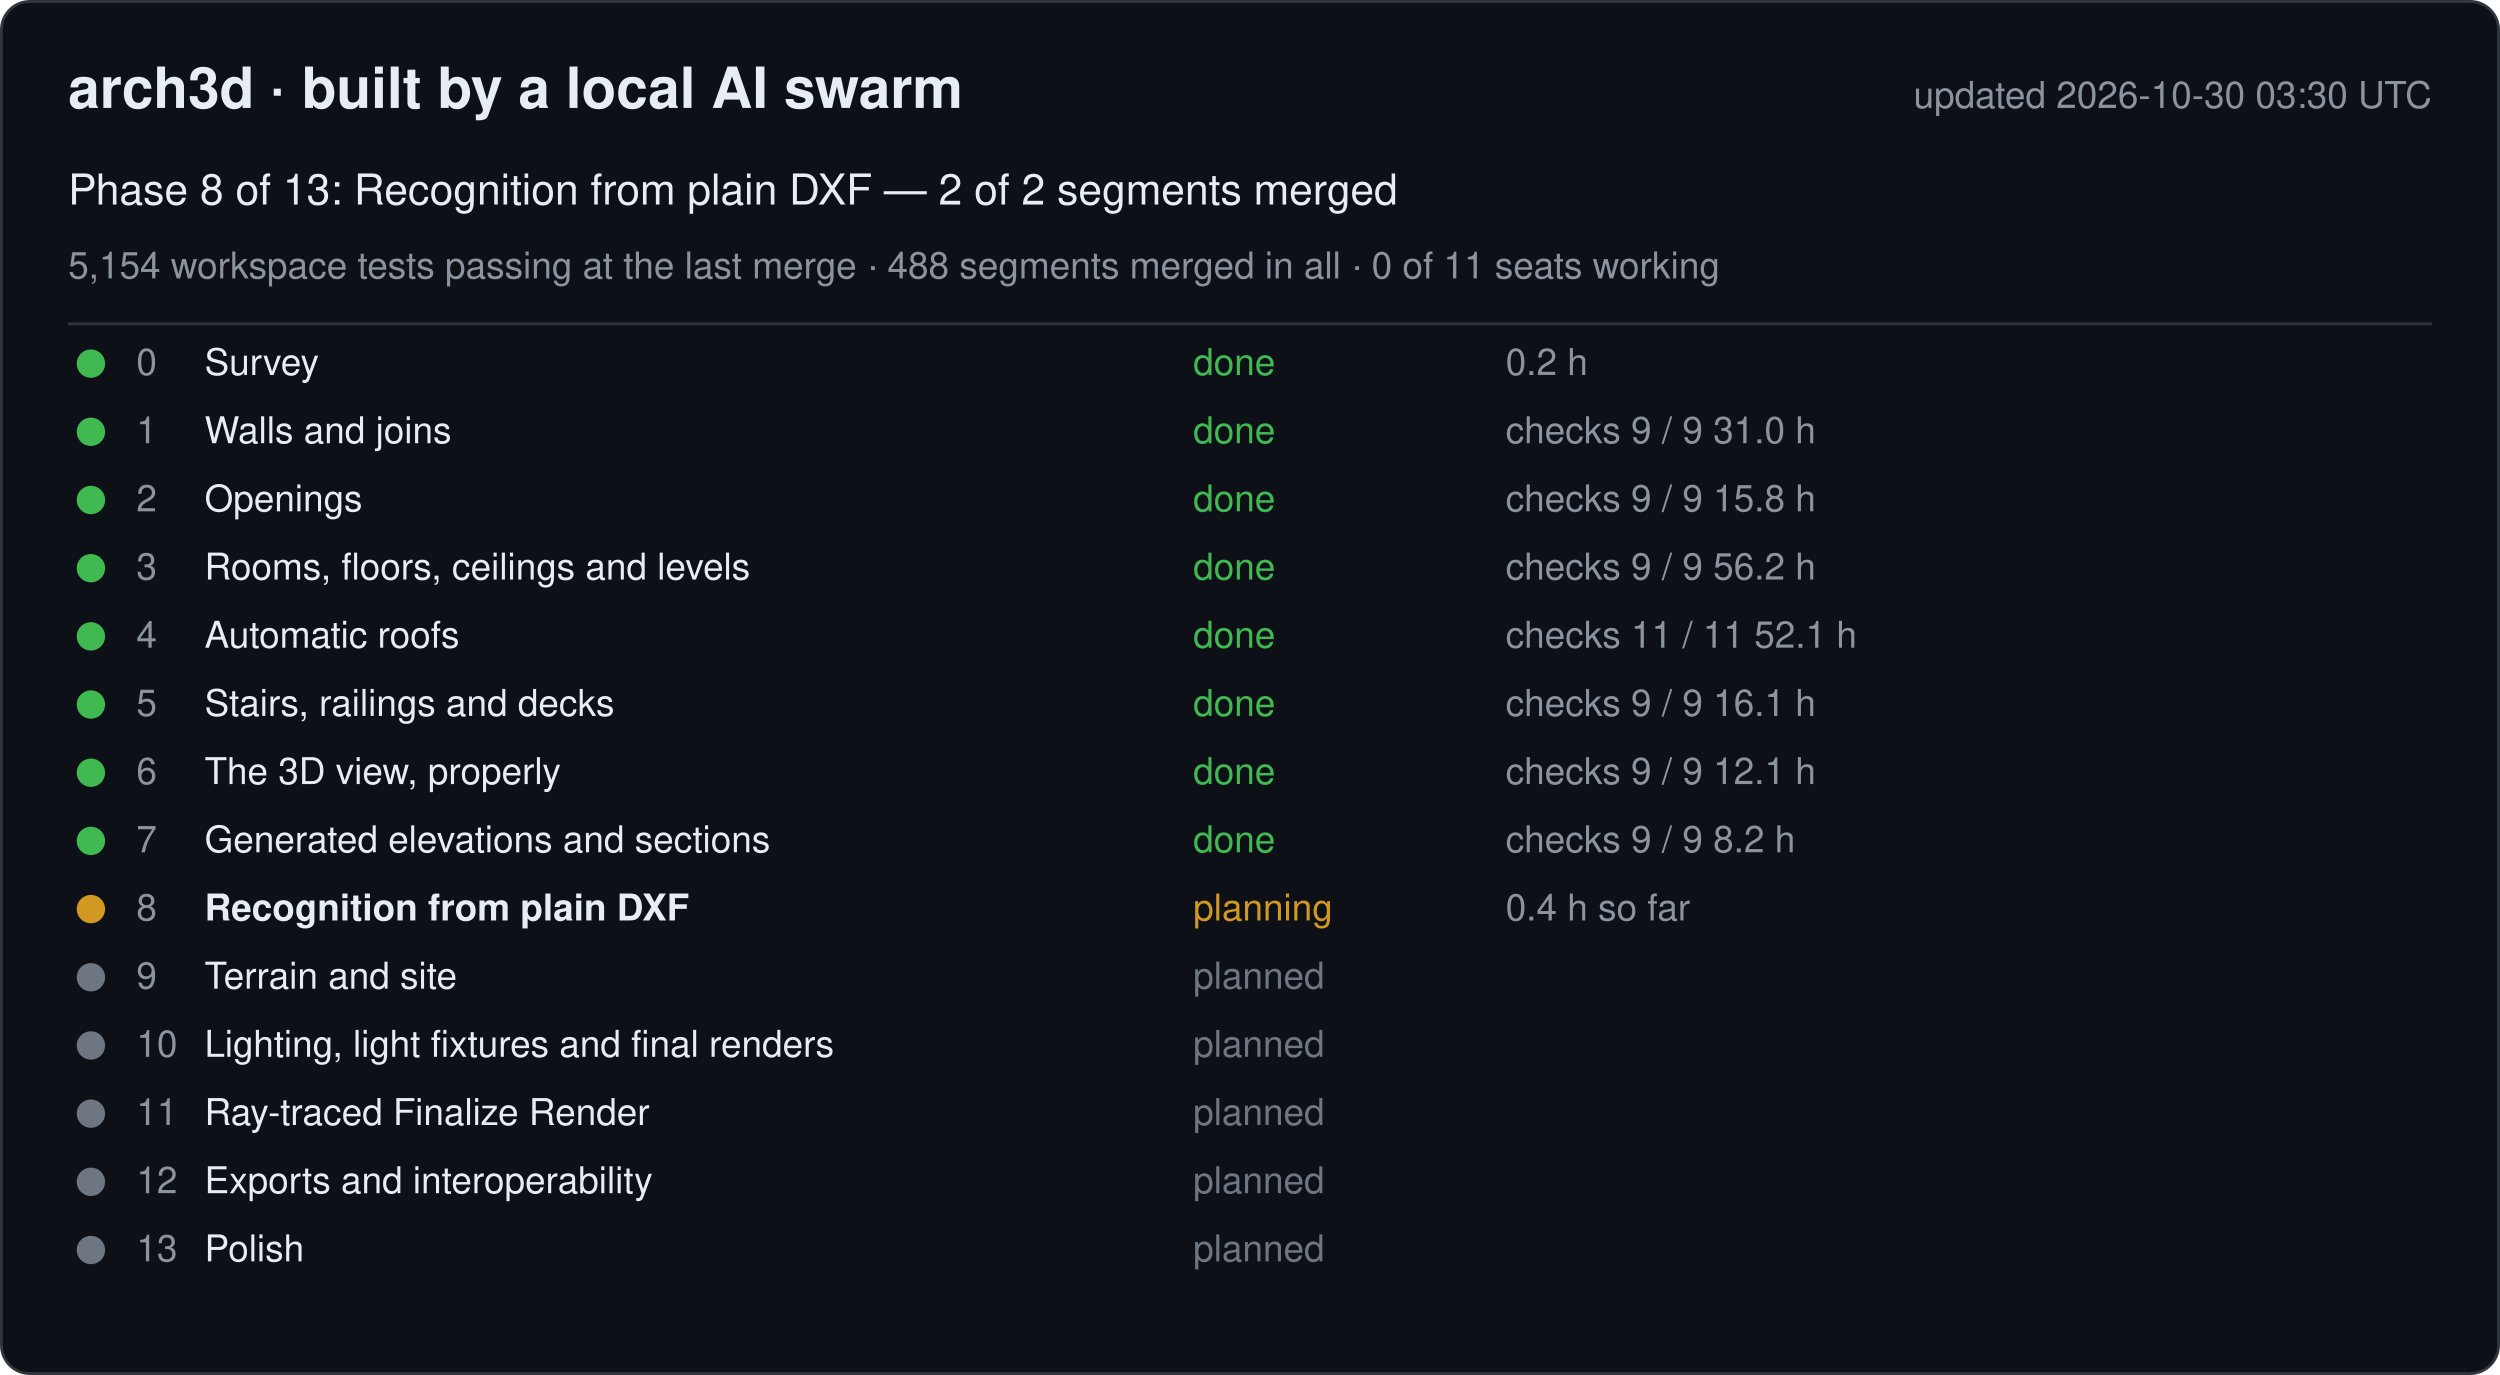
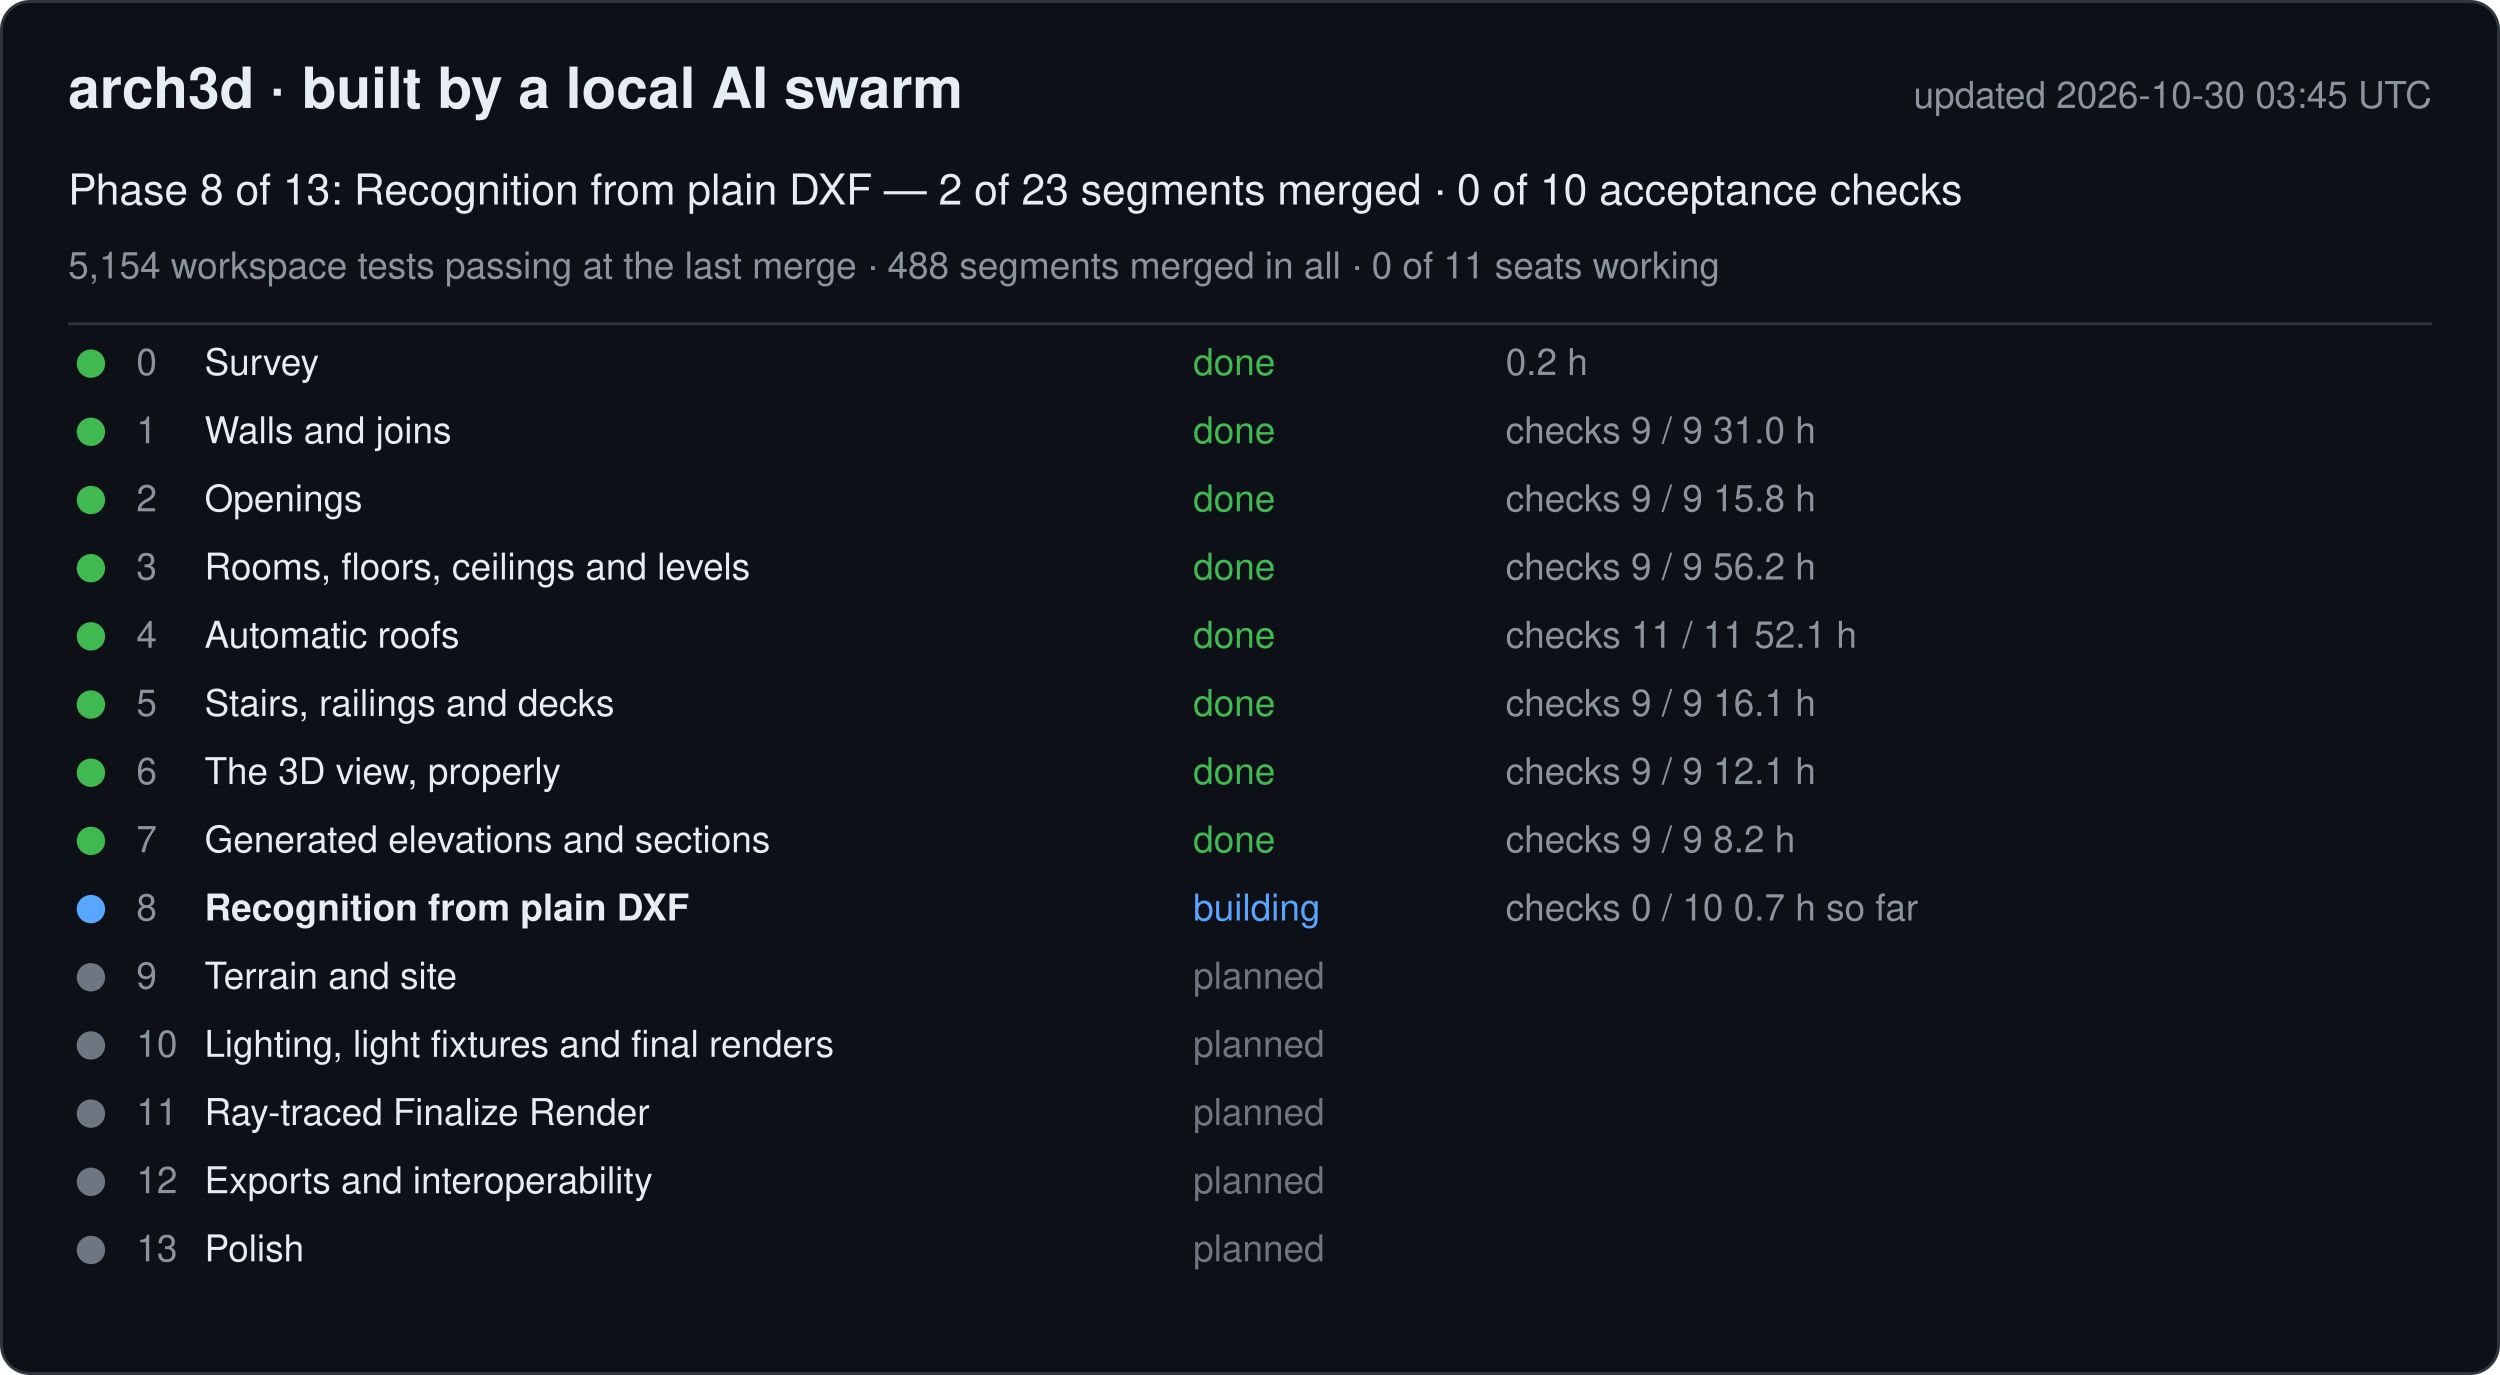
<svg xmlns="http://www.w3.org/2000/svg" width="880" height="484" viewBox="0 0 880 484" font-family="-apple-system, Segoe UI, Helvetica, Arial, sans-serif">
  <rect x="0.5" y="0.5" width="879" height="483" rx="10" fill="#0d1117" stroke="#30363d" />
  <text x="24" y="38" font-size="20" font-weight="600" fill="#e6edf3">arch3d · built by a local AI swarm</text>
-   <text x="856" y="38" font-size="13" fill="#8b949e" text-anchor="end">updated 2026-10-30 03:30 UTC</text>
-   <text x="24" y="72" font-size="15" fill="#e6edf3">Phase 8 of 13: Recognition from plain DXF — 2 of 2 segments merged</text>
+   <text x="856" y="38" font-size="13" fill="#8b949e" text-anchor="end">updated 2026-10-30 03:45 UTC</text>
+   <text x="24" y="72" font-size="15" fill="#e6edf3">Phase 8 of 13: Recognition from plain DXF — 2 of 23 segments merged · 0 of 10 acceptance checks</text>
  <text x="24" y="98" font-size="13" fill="#8b949e">5,154 workspace tests passing at the last merge · 488 segments merged in all · 0 of 11 seats working</text>
  <line x1="24" y1="114" x2="856" y2="114" stroke="#30363d" />
  <g data-phase="0">
    <circle cx="32" cy="128" r="5" fill="#3fb950" />
    <text x="48" y="132" font-size="13" fill="#8b949e">0</text>
    <text x="72" y="132" font-size="13" fill="#e6edf3">Survey</text>
    <text x="420" y="132" font-size="13" fill="#3fb950">done</text>
    <text x="530" y="132" font-size="13" fill="#8b949e">0.2 h</text>
  </g>
  <g data-phase="1">
    <circle cx="32" cy="152" r="5" fill="#3fb950" />
    <text x="48" y="156" font-size="13" fill="#8b949e">1</text>
    <text x="72" y="156" font-size="13" fill="#e6edf3">Walls and joins</text>
    <text x="420" y="156" font-size="13" fill="#3fb950">done</text>
    <text x="530" y="156" font-size="13" fill="#8b949e">checks 9 / 9   31.0 h</text>
  </g>
  <g data-phase="2">
    <circle cx="32" cy="176" r="5" fill="#3fb950" />
    <text x="48" y="180" font-size="13" fill="#8b949e">2</text>
    <text x="72" y="180" font-size="13" fill="#e6edf3">Openings</text>
    <text x="420" y="180" font-size="13" fill="#3fb950">done</text>
    <text x="530" y="180" font-size="13" fill="#8b949e">checks 9 / 9   15.8 h</text>
  </g>
  <g data-phase="3">
    <circle cx="32" cy="200" r="5" fill="#3fb950" />
    <text x="48" y="204" font-size="13" fill="#8b949e">3</text>
    <text x="72" y="204" font-size="13" fill="#e6edf3">Rooms, floors, ceilings and levels</text>
    <text x="420" y="204" font-size="13" fill="#3fb950">done</text>
    <text x="530" y="204" font-size="13" fill="#8b949e">checks 9 / 9   56.2 h</text>
  </g>
  <g data-phase="4">
    <circle cx="32" cy="224" r="5" fill="#3fb950" />
    <text x="48" y="228" font-size="13" fill="#8b949e">4</text>
    <text x="72" y="228" font-size="13" fill="#e6edf3">Automatic roofs</text>
    <text x="420" y="228" font-size="13" fill="#3fb950">done</text>
    <text x="530" y="228" font-size="13" fill="#8b949e">checks 11 / 11   52.1 h</text>
  </g>
  <g data-phase="5">
    <circle cx="32" cy="248" r="5" fill="#3fb950" />
    <text x="48" y="252" font-size="13" fill="#8b949e">5</text>
    <text x="72" y="252" font-size="13" fill="#e6edf3">Stairs, railings and decks</text>
    <text x="420" y="252" font-size="13" fill="#3fb950">done</text>
    <text x="530" y="252" font-size="13" fill="#8b949e">checks 9 / 9   16.1 h</text>
  </g>
  <g data-phase="6">
    <circle cx="32" cy="272" r="5" fill="#3fb950" />
    <text x="48" y="276" font-size="13" fill="#8b949e">6</text>
    <text x="72" y="276" font-size="13" fill="#e6edf3">The 3D view, properly</text>
    <text x="420" y="276" font-size="13" fill="#3fb950">done</text>
    <text x="530" y="276" font-size="13" fill="#8b949e">checks 9 / 9   12.1 h</text>
  </g>
  <g data-phase="7">
    <circle cx="32" cy="296" r="5" fill="#3fb950" />
    <text x="48" y="300" font-size="13" fill="#8b949e">7</text>
    <text x="72" y="300" font-size="13" fill="#e6edf3">Generated elevations and sections</text>
    <text x="420" y="300" font-size="13" fill="#3fb950">done</text>
    <text x="530" y="300" font-size="13" fill="#8b949e">checks 9 / 9   8.2 h</text>
  </g>
  <g data-phase="8">
-     <circle cx="32" cy="320" r="5" fill="#d29922" />
+     <circle cx="32" cy="320" r="5" fill="#58a6ff" />
    <text x="48" y="324" font-size="13" fill="#8b949e">8</text>
    <text x="72" y="324" font-size="13" fill="#e6edf3" font-weight="600">Recognition from plain DXF</text>
-     <text x="420" y="324" font-size="13" fill="#d29922">planning</text>
-     <text x="530" y="324" font-size="13" fill="#8b949e">0.4 h so far</text>
+     <text x="420" y="324" font-size="13" fill="#58a6ff">building</text>
+     <text x="530" y="324" font-size="13" fill="#8b949e">checks 0 / 10   0.7 h so far</text>
  </g>
  <g data-phase="9">
    <circle cx="32" cy="344" r="5" fill="#6e7681" />
    <text x="48" y="348" font-size="13" fill="#8b949e">9</text>
    <text x="72" y="348" font-size="13" fill="#e6edf3">Terrain and site</text>
    <text x="420" y="348" font-size="13" fill="#6e7681">planned</text>
    <text x="530" y="348" font-size="13" fill="#8b949e" />
  </g>
  <g data-phase="10">
    <circle cx="32" cy="368" r="5" fill="#6e7681" />
    <text x="48" y="372" font-size="13" fill="#8b949e">10</text>
    <text x="72" y="372" font-size="13" fill="#e6edf3">Lighting, light fixtures and final renders</text>
    <text x="420" y="372" font-size="13" fill="#6e7681">planned</text>
    <text x="530" y="372" font-size="13" fill="#8b949e" />
  </g>
  <g data-phase="11">
    <circle cx="32" cy="392" r="5" fill="#6e7681" />
    <text x="48" y="396" font-size="13" fill="#8b949e">11</text>
    <text x="72" y="396" font-size="13" fill="#e6edf3">Ray-traced Finalize Render</text>
    <text x="420" y="396" font-size="13" fill="#6e7681">planned</text>
    <text x="530" y="396" font-size="13" fill="#8b949e" />
  </g>
  <g data-phase="12">
    <circle cx="32" cy="416" r="5" fill="#6e7681" />
    <text x="48" y="420" font-size="13" fill="#8b949e">12</text>
    <text x="72" y="420" font-size="13" fill="#e6edf3">Exports and interoperability</text>
    <text x="420" y="420" font-size="13" fill="#6e7681">planned</text>
    <text x="530" y="420" font-size="13" fill="#8b949e" />
  </g>
  <g data-phase="13">
    <circle cx="32" cy="440" r="5" fill="#6e7681" />
    <text x="48" y="444" font-size="13" fill="#8b949e">13</text>
    <text x="72" y="444" font-size="13" fill="#e6edf3">Polish</text>
    <text x="420" y="444" font-size="13" fill="#6e7681">planned</text>
    <text x="530" y="444" font-size="13" fill="#8b949e" />
  </g>
</svg>
